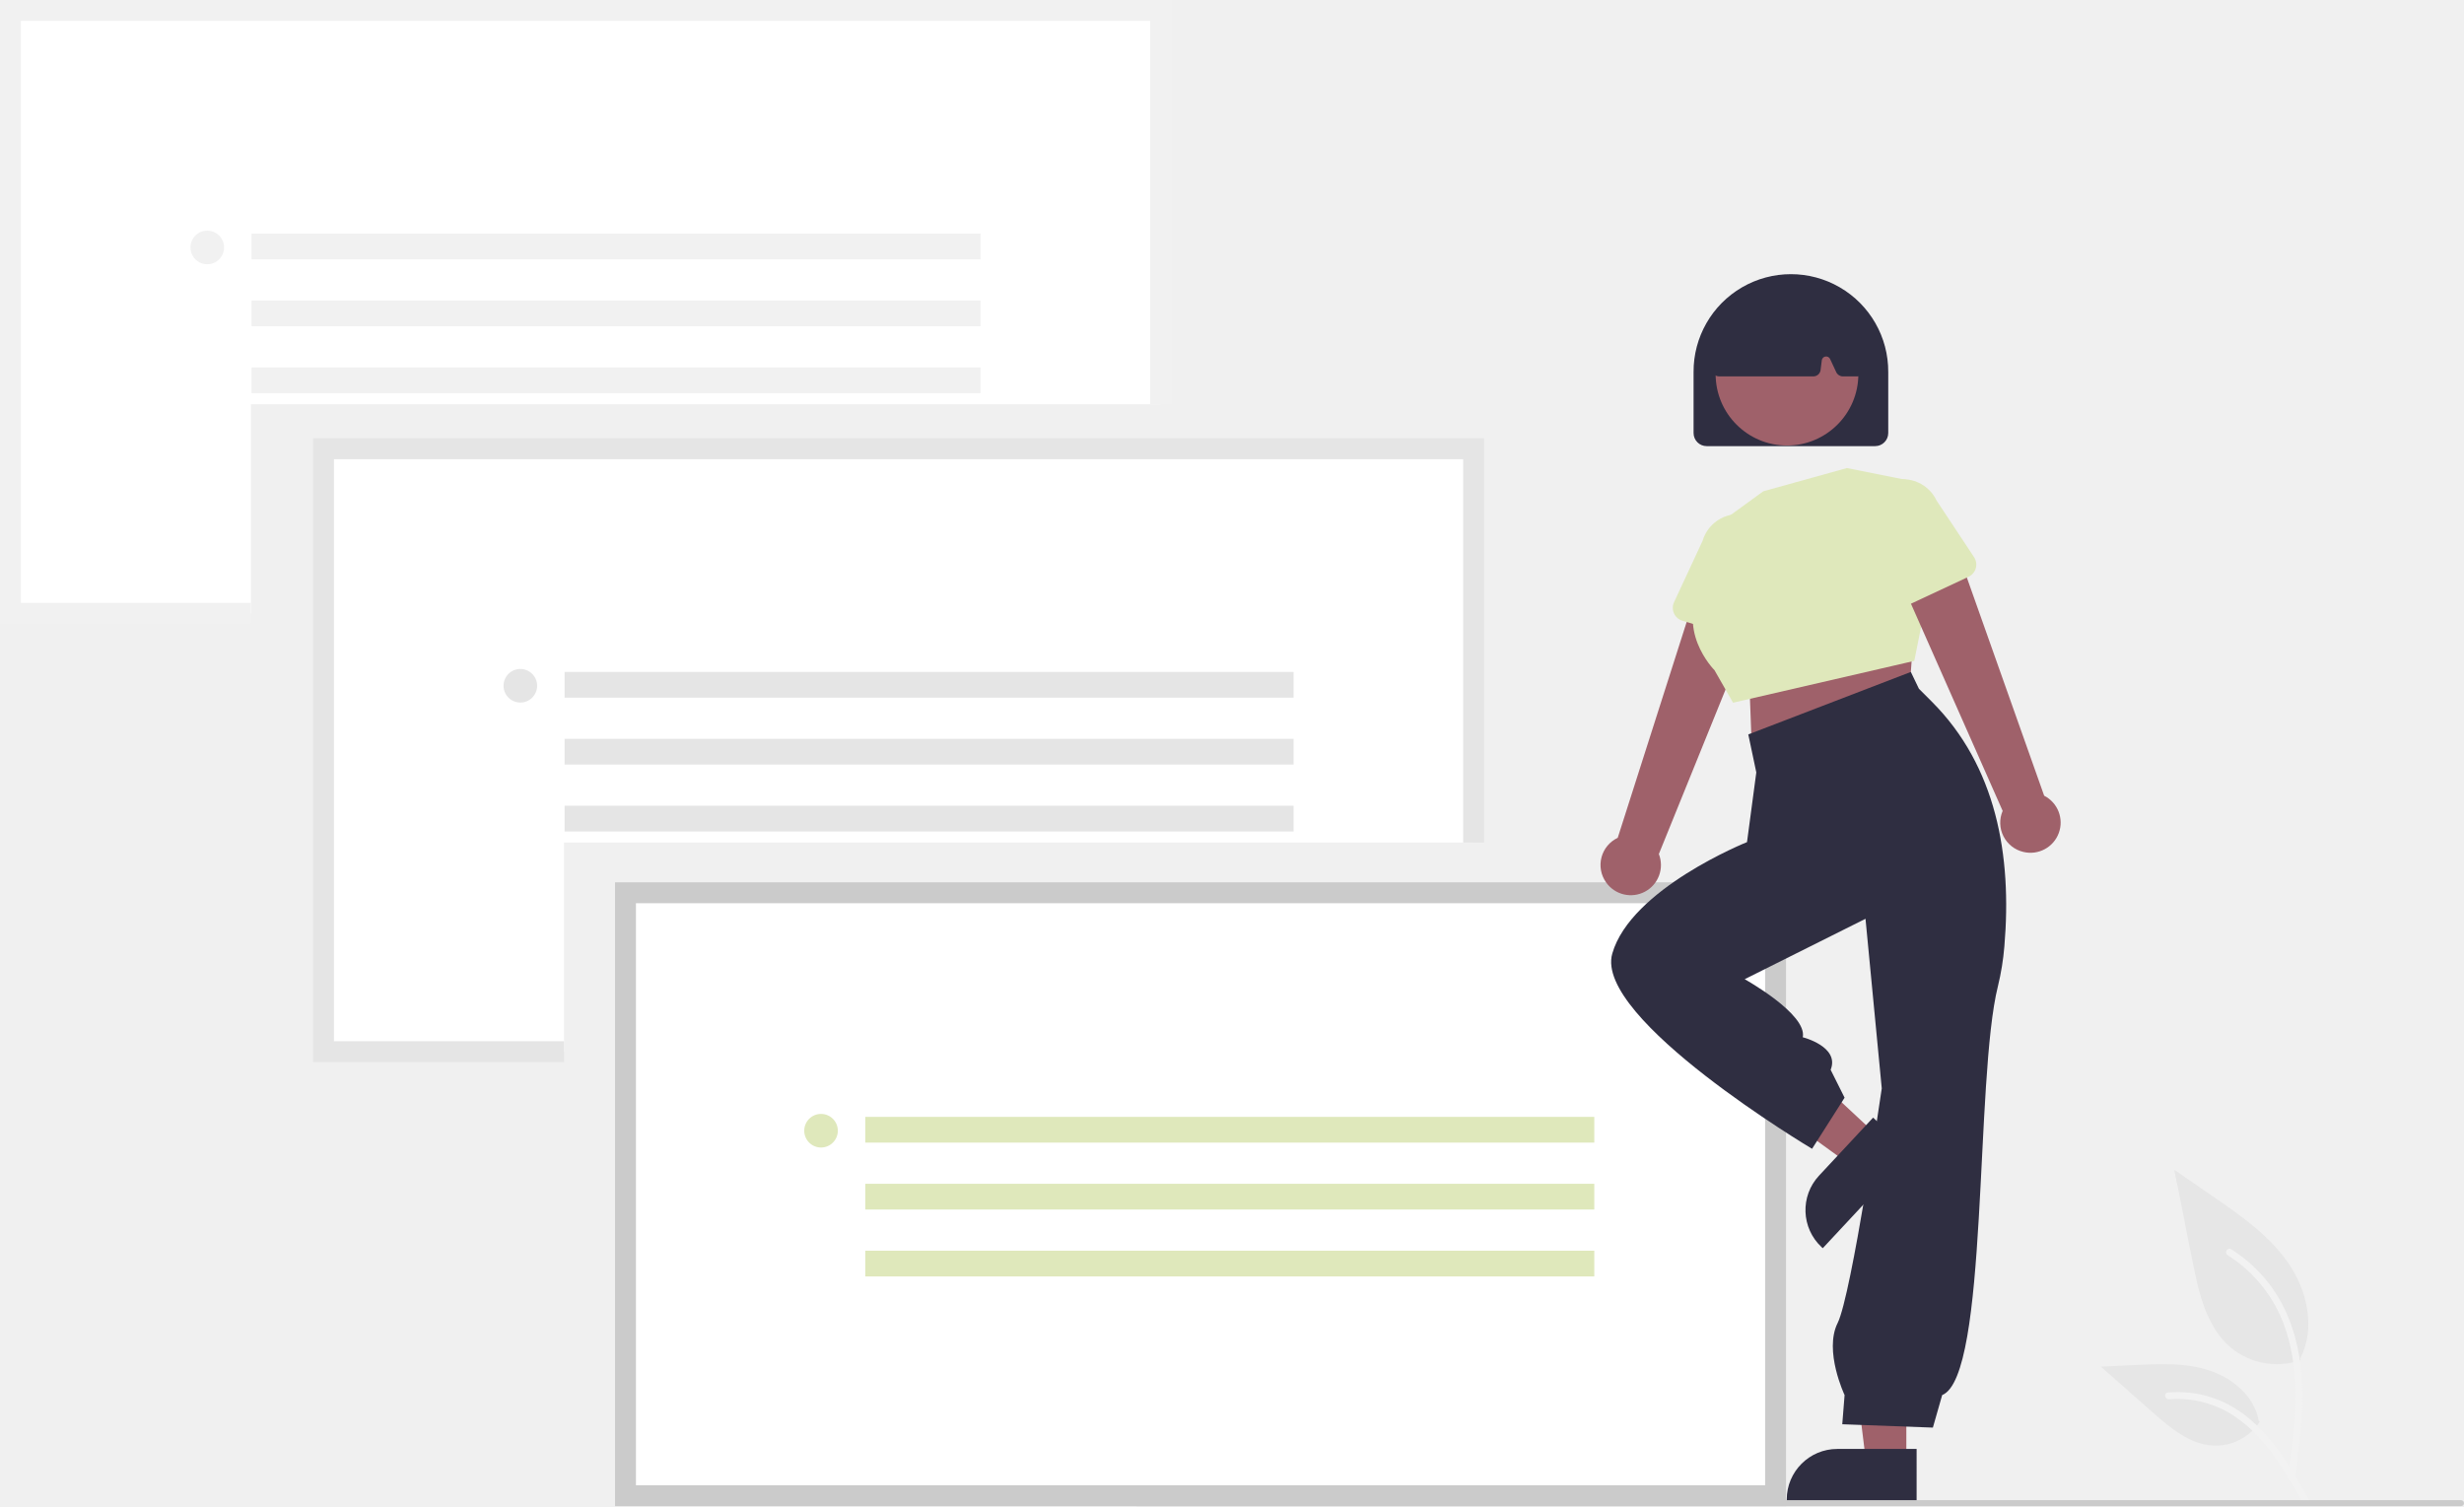
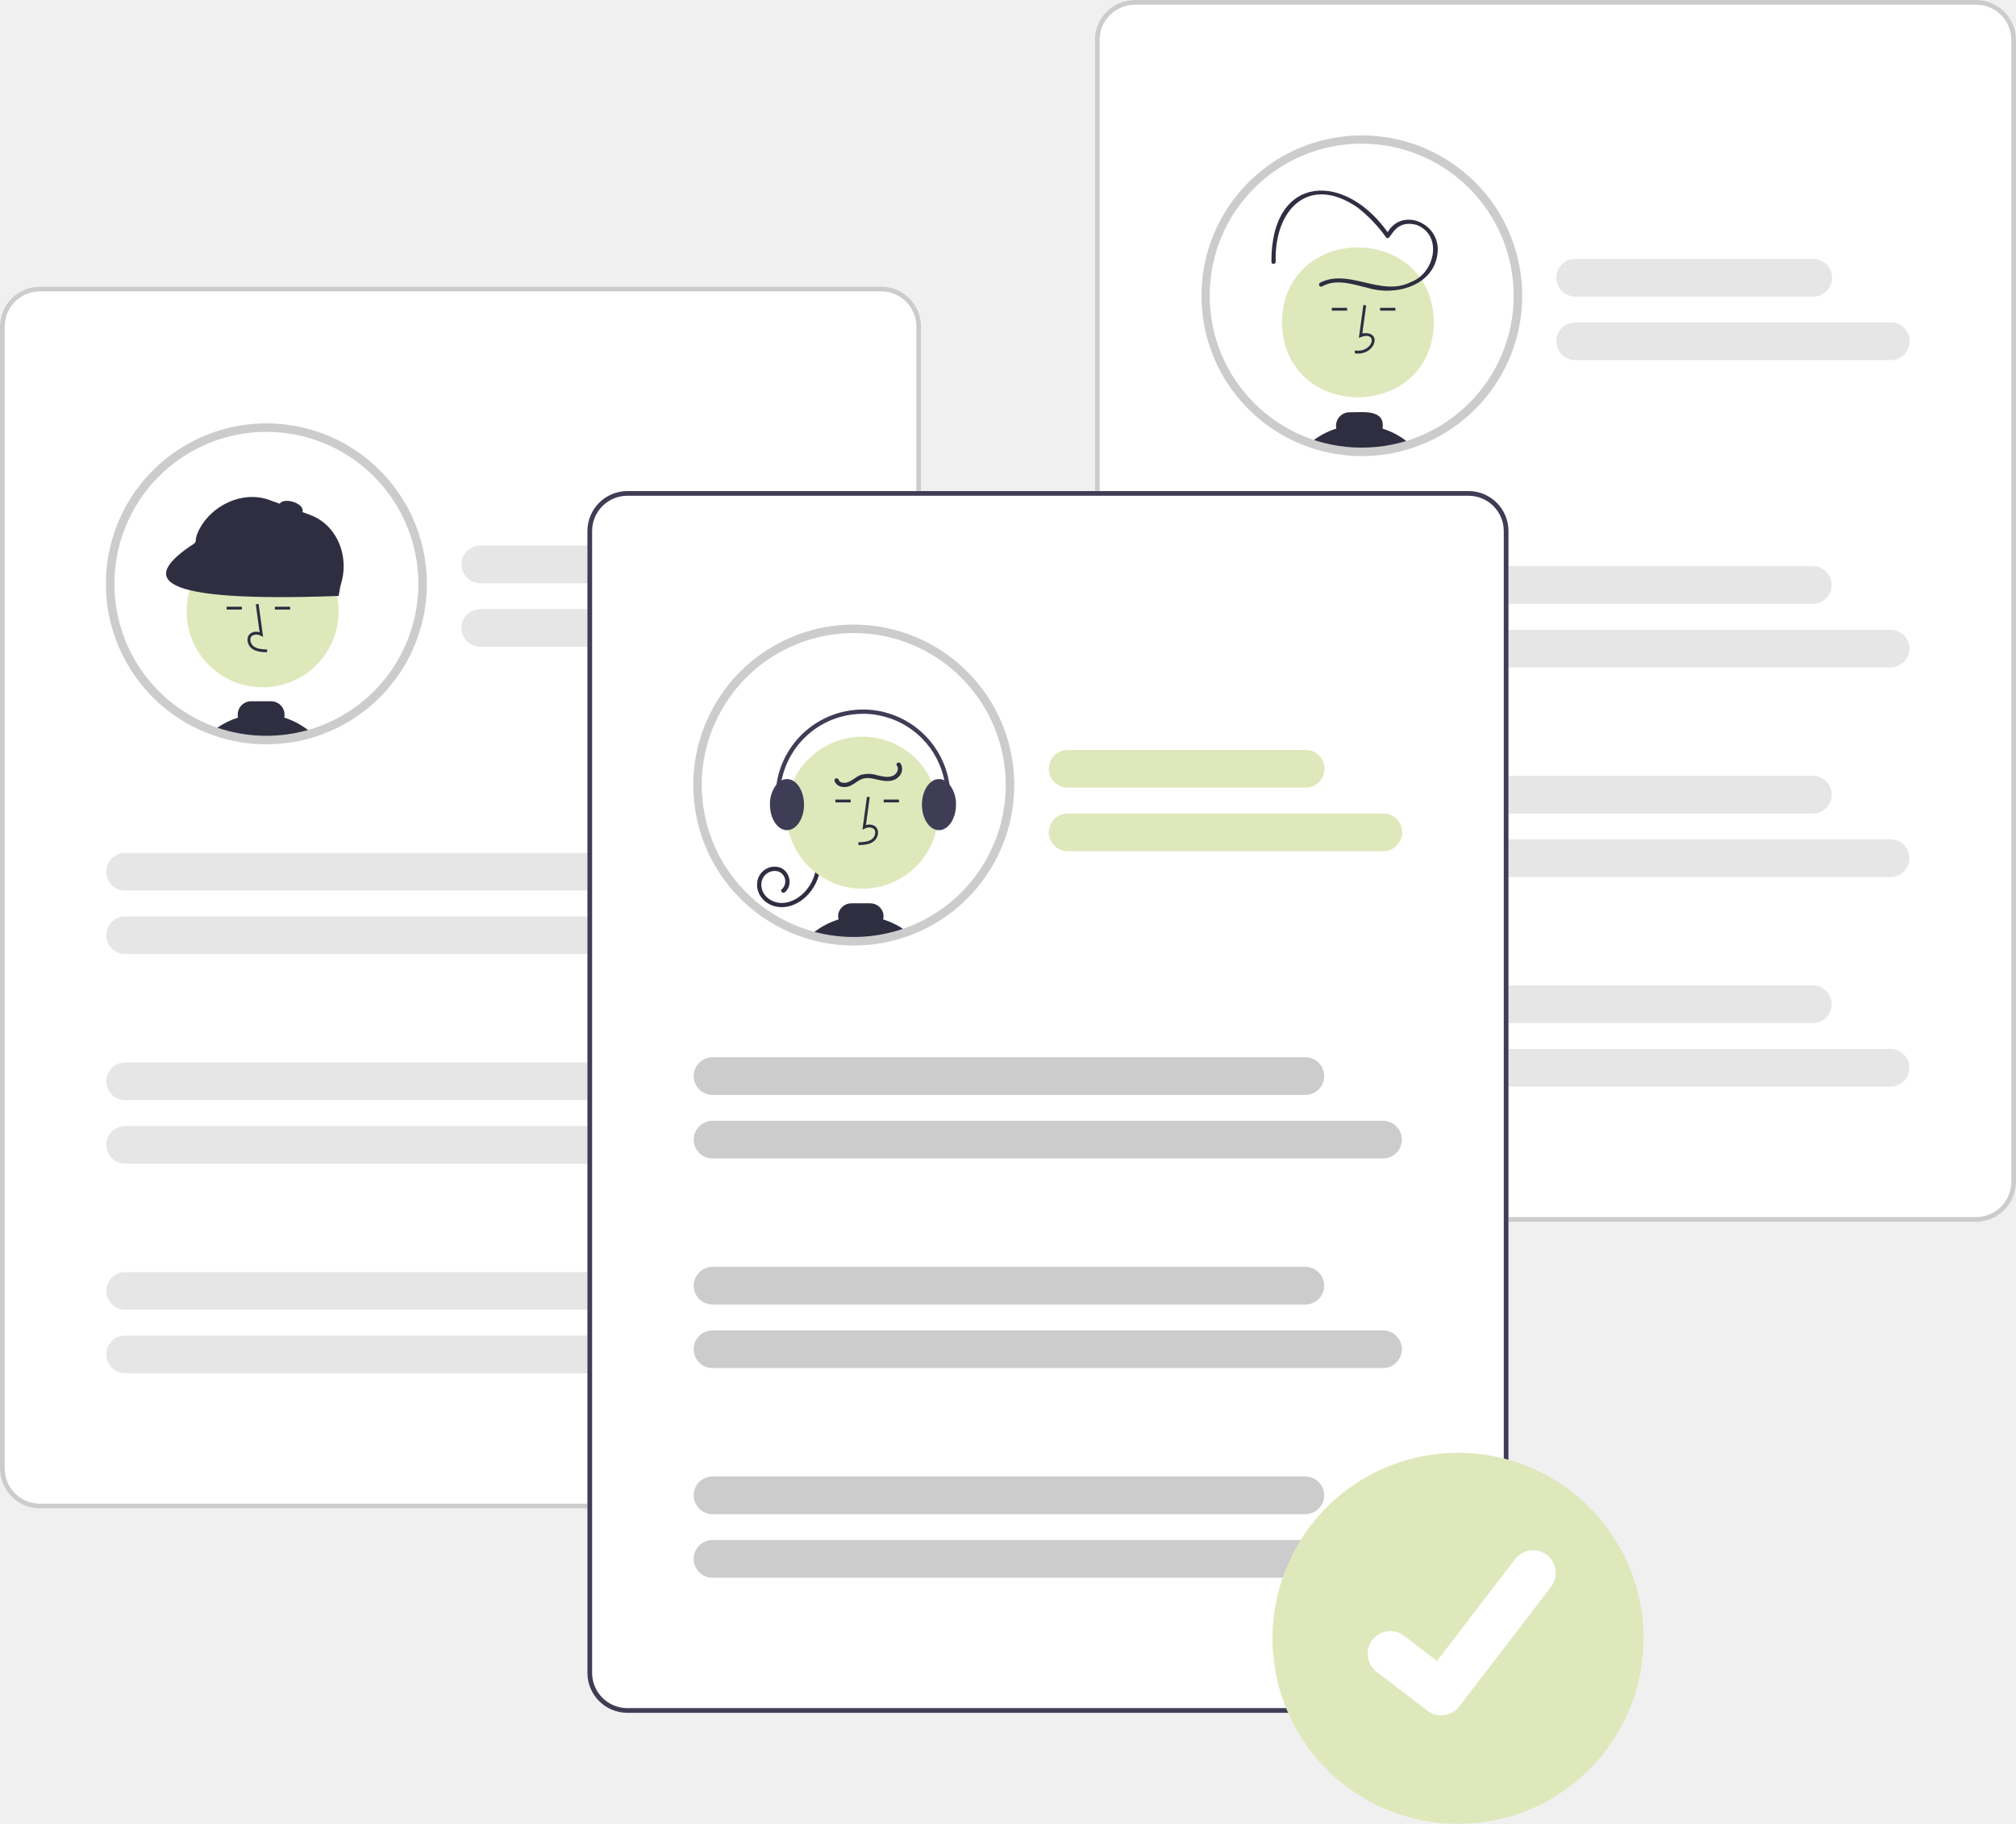
- <svg xmlns="http://www.w3.org/2000/svg" data-name="Layer 1" width="826.382" height="505.13" viewBox="0 0 826.382 505.13">
-   <path id="e73ea6d0-018f-4f1a-b9fb-ec835afd7d29-1460" data-name="Path 438" d="M958.436,653.575a24.215,24.215,0,0,1-23.383-4.119c-8.19-6.874-10.758-18.196-12.847-28.682l-6.18-31.017,12.938,8.908c9.305,6.406,18.818,13.019,25.26,22.298s9.252,21.947,4.078,31.988" transform="translate(-186.8091 -197.435)" fill="#e6e6e6" />
-   <path id="adfa37d6-6055-4e93-a6c7-1993979ff9f6-1461" data-name="Path 439" d="M956.438,693.286c1.628-11.864,3.304-23.881,2.159-35.872-1.015-10.649-4.264-21.049-10.878-29.579a49.206,49.206,0,0,0-12.625-11.44c-1.262-.796-2.424,1.204-1.167,1.997a46.779,46.779,0,0,1,18.504,22.326c4.029,10.246,4.675,21.416,3.982,32.3-.419,6.582-1.311,13.121-2.206,19.653a1.198,1.198,0,0,0,.808,1.423,1.163,1.163,0,0,0,1.423-.808Z" transform="translate(-186.8091 -197.435)" fill="#f2f2f2" />
-   <path id="ab8f3b7e-46a3-4c45-91c1-6e6ed9e46d7b-1462" data-name="Path 442" d="M944.717,674.25a17.825,17.825,0,0,1-15.531,8.019c-7.864-.373-14.418-5.86-20.317-11.07l-17.452-15.409,11.55-.553c8.306-.398,16.827-.771,24.738,1.793s15.208,8.726,16.654,16.915" transform="translate(-186.8091 -197.435)" fill="#e6e6e6" />
-   <path id="a06078c2-c2e6-4e9e-9e9d-932246ef76f7-1463" data-name="Path 443" d="M961.041,700.106c-7.84-13.871-16.932-29.288-33.181-34.216a37.026,37.026,0,0,0-13.955-1.441c-1.482.128-1.112,2.412.367,2.285a34.398,34.398,0,0,1,22.272,5.892c6.28,4.275,11.17,10.218,15.308,16.519,2.535,3.861,4.806,7.884,7.076,11.903C959.653,702.332,961.775,701.405,961.041,700.106Z" transform="translate(-186.8091 -197.435)" fill="#f2f2f2" />
-   <polygon points="494.22 150.5 494.22 282.58 189.16 282.58 189.16 352.71 108.51 352.71 108.51 150.5 494.22 150.5" fill="#fff" />
-   <path d="M291.809,344.435v209.22h84.16v-7.01H298.819V351.445h378.71v128.57h7.01V344.435Z" transform="translate(-186.8091 -197.435)" fill="#e5e5e5" />
-   <rect x="189.354" y="225.348" width="244.496" height="8.631" fill="#e5e5e5" />
-   <rect x="189.354" y="247.788" width="244.496" height="8.631" fill="#e5e5e5" />
-   <rect x="189.354" y="270.228" width="244.496" height="8.631" fill="#e5e5e5" />
-   <circle cx="174.513" cy="229.989" r="5.633" fill="#e5e5e5" />
-   <polygon points="389.22 3.5 389.22 135.58 84.16 135.58 84.16 205.71 3.51 205.71 3.51 3.5 389.22 3.5" fill="#fff" />
-   <path d="M186.809,197.435v209.22h84.16v-7.01H193.819v-195.2h378.71v128.57h7.01V197.435Z" transform="translate(-186.8091 -197.435)" fill="#f1f1f1" />
-   <rect x="84.354" y="78.348" width="244.496" height="8.631" fill="#f1f1f1" />
-   <rect x="84.354" y="100.788" width="244.496" height="8.631" fill="#f1f1f1" />
-   <rect x="84.354" y="123.228" width="244.496" height="8.631" fill="#f1f1f1" />
-   <circle cx="69.513" cy="82.989" r="5.633" fill="#f1f1f1" />
-   <rect x="209.776" y="299.414" width="385.717" height="202.209" fill="#fff" />
-   <path d="M785.809,702.565H393.079V493.343H785.809Zm-385.717-7.013H778.796V500.356H400.092Z" transform="translate(-186.8091 -197.435)" fill="#cbcbcb" />
-   <rect x="290.2" y="374.577" width="244.496" height="8.631" fill="#dfe8bb" />
-   <rect x="290.2" y="397.017" width="244.496" height="8.631" fill="#dfe8bb" />
-   <rect x="290.2" y="419.457" width="244.496" height="8.631" fill="#dfe8bb" />
-   <circle cx="275.36" cy="379.218" r="5.633" fill="#dfe8bb" />
-   <path d="M725.446,493.35a10.067,10.067,0,0,1,3.922-14.93l27.896-87.347,19.428,10.092-33.53,82.686a10.122,10.122,0,0,1-17.717,9.499Z" transform="translate(-186.8091 -197.435)" fill="#9f616a" />
-   <path d="M748.237,403.151a4.509,4.509,0,0,1,.021-3.759l9.555-20.542a12.536,12.536,0,0,1,24.06,7.052l-3.193,22.504a4.514,4.514,0,0,1-5.752,3.694l-21.859-6.477A4.509,4.509,0,0,1,748.237,403.151Z" transform="translate(-186.8091 -197.435)" fill="#dfe8bb" />
-   <polygon points="642.019 209.183 640.461 231.001 587.475 249.702 586.696 228.663 642.019 209.183" fill="#9f616a" />
-   <path d="M761.038,374.671l17.142-12.467,28.051-7.792,23.376,4.675,3.896,36.622-4.675,23.376-60.778,14.026-6.234-10.909s-14.026-14.026-3.117-29.61Z" transform="translate(-186.8091 -197.435)" fill="#dfe8bb" />
-   <path d="M754.804,342.672V322.209a32.644,32.644,0,1,1,65.287,0v20.463a4.39,4.39,0,0,1-4.385,4.385H759.189A4.39,4.39,0,0,1,754.804,342.672Z" transform="translate(-186.8091 -197.435)" fill="#2f2e41" />
-   <circle cx="599.327" cy="125.487" r="23.933" fill="#9f616a" />
-   <path d="M761.546,322.83a2.436,2.436,0,0,1-.57-1.942l2.835-19.742a2.44,2.44,0,0,1,1.378-1.87c14.471-6.772,29.145-6.781,43.616-.026a2.455,2.455,0,0,1,1.392,1.984l1.892,19.767a2.436,2.436,0,0,1-2.425,2.668h-4.8a2.446,2.446,0,0,1-2.207-1.405l-2.071-4.438a1.462,1.462,0,0,0-2.775.437l-.409,3.273a2.44,2.44,0,0,1-2.417,2.134H763.387A2.436,2.436,0,0,1,761.546,322.83Z" transform="translate(-186.8091 -197.435)" fill="#2f2e41" />
-   <path d="M865.439,483.159a10.067,10.067,0,0,1-6.977-13.771L821.35,385.541l21.23-5.347,29.805,84.1a10.122,10.122,0,0,1-6.946,18.865Z" transform="translate(-186.8091 -197.435)" fill="#9f616a" />
-   <path d="M822.615,400.568a4.509,4.509,0,0,1-2.479-2.825L813.647,376.036a12.536,12.536,0,0,1,22.677-10.696l12.549,18.951a4.514,4.514,0,0,1-1.85,6.58L826.374,400.537A4.509,4.509,0,0,1,822.615,400.568Z" transform="translate(-186.8091 -197.435)" fill="#dfe8bb" />
-   <polygon points="639.353 490.356 625.845 490.355 619.419 438.253 639.355 438.254 639.353 490.356" fill="#9f616a" />
-   <path d="M829.607,700.885l-43.555-.002v-.551a16.954,16.954,0,0,1,16.953-16.953h.001l26.602.001Z" transform="translate(-186.8091 -197.435)" fill="#2f2e41" />
-   <polygon points="629.087 380.349 619.878 390.231 577.378 359.413 590.97 344.828 629.087 380.349" fill="#9f616a" />
-   <path d="M827.824,584.19l-29.694,31.865-.403-.376a16.954,16.954,0,0,1-.846-23.96l.001-.001,18.136-19.462Z" transform="translate(-186.8091 -197.435)" fill="#2f2e41" />
-   <path d="M830.387,428.436l4.32,4.32c21.61,21.61,26.93,51.573,24.335,82.023a85.206,85.206,0,0,1-2.162,13.394c-7.792,31.168-3.117,130.905-18.701,137.139L835.062,676.221l-30.389-1.123.779-9.786s-7.013-14.805-2.338-24.155,14.805-78.699,14.805-78.699l-5.454-56.882-40.518,20.259s21.038,11.688,19.48,19.48c0,0,12.467,3.117,9.35,10.909l4.675,9.35-10.909,17.142s-73.245-43.635-67.011-65.453,45.194-37.402,45.194-37.402l3.117-23.376-2.687-12.737,54.517-20.957Z" transform="translate(-186.8091 -197.435)" fill="#2f2e41" />
-   <path d="M1012.191,702.565h-444a1,1,0,0,1,0-2h444a1,1,0,0,1,0,2Z" transform="translate(-186.8091 -197.435)" fill="#cbcbcb" />
+ <svg xmlns="http://www.w3.org/2000/svg" data-name="Layer 1" width="697.963" height="631.463" viewBox="0 0 697.963 631.463">
+   <path d="M556.072,656.52H264.848a13.845,13.845,0,0,1-13.829-13.829V247.342a13.845,13.845,0,0,1,13.829-13.829H556.072a13.845,13.845,0,0,1,13.829,13.829V642.691A13.845,13.845,0,0,1,556.072,656.52Z" transform="translate(-251.0186 -134.2684)" fill="#fff" />
+   <path d="M397.332,336.403a54.107,54.107,0,0,1-37.341,51.444c-.325.103-.649.207-.979.305-1.406.433-2.832.802-4.283,1.116a53.172,53.172,0,0,1-7.971,1.106q-1.748.118-3.516.118a53.995,53.995,0,0,1-17.884-3.029c-.167-.059-.334-.118-.497-.177a54.095,54.095,0,1,1,72.47-50.884Z" transform="translate(-251.0186 -134.2684)" fill="#fff" />
+   <circle cx="90.928" cy="211.655" r="26.317" fill="#dfe8bb" />
+   <path d="M343.482,360.103l.027-.983c-1.83-.051-3.443-.166-4.655-1.051a3.023,3.023,0,0,1-1.171-2.227,1.728,1.728,0,0,1,.567-1.423,2.979,2.979,0,0,1,3.043-.027l.814.373L340.547,343.361l-.974.134,1.327,9.7a3.472,3.472,0,0,0-3.284.473,2.69,2.69,0,0,0-.915,2.209,3.999,3.999,0,0,0,1.574,2.986C339.832,360,341.856,360.057,343.482,360.103Z" transform="translate(-251.0186 -134.2684)" fill="#2f2e41" />
+   <rect x="78.439" y="210.063" width="5.297" height="0.983" fill="#2f2e41" />
+   <rect x="95.158" y="210.063" width="5.297" height="0.983" fill="#2f2e41" />
+   <path d="M349.423,382.714a4.814,4.814,0,0,0,.108-.983,4.679,4.679,0,0,0-4.671-4.671h-6.884a4.676,4.676,0,0,0-4.671,4.671,4.543,4.543,0,0,0,.108.988,26.424,26.424,0,0,0-7.282,3.604c-.433.3-.861.624-1.269.964.162.059.329.118.497.177a53.995,53.995,0,0,0,17.884,3.029q1.77,0,3.516-.118a53.172,53.172,0,0,0,7.971-1.106c1.451-.315,2.877-.683,4.283-1.116A26.65,26.65,0,0,0,349.423,382.714Z" transform="translate(-251.0186 -134.2684)" fill="#2f2e41" />
+   <path d="M348.538,389.751a3.618,3.618,0,0,0-1.78.625,53.172,53.172,0,0,0,7.971-1.106Z" transform="translate(-251.0186 -134.2684)" fill="#2f2e41" />
+   <path d="M365.814,339.672,320.096,322.947a1.967,1.967,0,0,1-1.171-2.523l.155-.731c3.57-9.76,15.405-15.902,25.165-12.332l14.068,5.147c9.76,3.57,14.002,15.127,10.431,24.887l-.407,1.105A1.967,1.967,0,0,1,365.814,339.672Z" transform="translate(-251.0186 -134.2684)" fill="#2f2e41" />
+   <path d="M368.276,340.6c-63.721,2.351-69.289-5.655-49.874-18.245l4.119-7.579L369.727,331.986Z" transform="translate(-251.0186 -134.2684)" fill="#2f2e41" />
+   <ellipse cx="351.779" cy="310.104" rx="2.213" ry="4.18" transform="translate(-297.4833 423.4543) rotate(-73.26954)" fill="#2f2e41" />
+   <path d="M343.242,391.968a55.43,55.43,0,0,1-18.372-3.112l-.513-.183a55.565,55.565,0,1,1,36.089.577c-.349.111-.678.216-1.013.315-1.397.43-2.878.816-4.392,1.144a54.763,54.763,0,0,1-8.193,1.137C345.664,391.927,344.448,391.968,343.242,391.968Zm0-108.179a52.622,52.622,0,0,0-17.88,102.11l.487.174a52.474,52.474,0,0,0,17.392,2.945c1.14,0,2.289-.039,3.416-.115a51.87,51.87,0,0,0,7.758-1.076c1.432-.31,2.832-.675,4.161-1.084.329-.098.641-.198.954-.297A52.622,52.622,0,0,0,343.242,283.789Z" transform="translate(-251.0186 -134.2684)" fill="#ccc" />
+   <path d="M269.607,502.682" transform="translate(-251.0186 -134.2684)" fill="#f2f2f2" />
+   <path d="M556.072,656.52H264.848a13.845,13.845,0,0,1-13.829-13.829V247.342a13.845,13.845,0,0,1,13.829-13.829H556.072a13.845,13.845,0,0,1,13.829,13.829V642.691A13.845,13.845,0,0,1,556.072,656.52ZM264.848,235.14a12.216,12.216,0,0,0-12.202,12.202V642.691a12.216,12.216,0,0,0,12.202,12.202H556.072a12.216,12.216,0,0,0,12.202-12.202V247.342a12.216,12.216,0,0,0-12.202-12.202Z" transform="translate(-251.0186 -134.2684)" fill="#ccc" />
+   <path d="M499.695,336.193H417.288a6.519,6.519,0,0,1,0-13.039H499.695a6.519,6.519,0,1,1,0,13.039Z" transform="translate(-251.0186 -134.2684)" fill="#e6e6e6" />
+   <path d="M526.587,358.195H417.288a6.519,6.519,0,0,1,0-13.039h109.299a6.519,6.519,0,0,1,0,13.039Z" transform="translate(-251.0186 -134.2684)" fill="#e6e6e6" />
+   <path d="M499.575,442.585H294.333a6.519,6.519,0,1,1,0-13.039H499.575a6.519,6.519,0,0,1,0,13.039Z" transform="translate(-251.0186 -134.2684)" fill="#e6e6e6" />
+   <path d="M526.467,464.587H294.333a6.519,6.519,0,1,1,0-13.039H526.467a6.519,6.519,0,1,1,0,13.039Z" transform="translate(-251.0186 -134.2684)" fill="#e6e6e6" />
+   <path d="M499.575,515.158H294.333a6.519,6.519,0,1,1,0-13.039H499.575a6.519,6.519,0,0,1,0,13.039Z" transform="translate(-251.0186 -134.2684)" fill="#e6e6e6" />
+   <path d="M526.467,537.16H294.333a6.519,6.519,0,1,1,0-13.039H526.467a6.519,6.519,0,1,1,0,13.039Z" transform="translate(-251.0186 -134.2684)" fill="#e6e6e6" />
+   <path d="M499.575,587.731H294.333a6.519,6.519,0,1,1,0-13.039H499.575a6.519,6.519,0,0,1,0,13.039Z" transform="translate(-251.0186 -134.2684)" fill="#e6e6e6" />
+   <path d="M526.467,609.733H294.333a6.519,6.519,0,1,1,0-13.039H526.467a6.519,6.519,0,1,1,0,13.039Z" transform="translate(-251.0186 -134.2684)" fill="#e6e6e6" />
+   <path d="M935.152,557.276l-291.225 0a13.845,13.845,0,0,1-13.829-13.829l-0-395.35a13.845,13.845,0,0,1,13.829-13.829l291.225-0a13.845,13.845,0,0,1,13.829,13.829l0,395.35A13.845,13.845,0,0,1,935.152,557.276Z" transform="translate(-251.0186 -134.2684)" fill="#fff" />
+   <path d="M935.152,557.276l-291.225 0a13.845,13.845,0,0,1-13.829-13.829l-0-395.35a13.845,13.845,0,0,1,13.829-13.829l291.225-0a13.845,13.845,0,0,1,13.829,13.829l0,395.35A13.845,13.845,0,0,1,935.152,557.276ZM643.927,135.896a12.216,12.216,0,0,0-12.202,12.202l0,395.349a12.216,12.216,0,0,0,12.202,12.202l291.225-0A12.216,12.216,0,0,0,947.354,543.447l-0-395.35A12.216,12.216,0,0,0,935.152,135.895Z" transform="translate(-251.0186 -134.2684)" fill="#ccc" />
+   <path d="M776.548,236.62a54.09,54.09,0,1,1-54.09-54.09A54.107,54.107,0,0,1,776.548,236.62Z" transform="translate(-251.0186 -134.2684)" fill="#fff" />
+   <path d="M747.458,245.876c-.591,34.593-52.047,34.588-52.633-.001C695.415,211.282,746.872,211.288,747.458,245.876Z" transform="translate(-251.0186 -134.2684)" fill="#dfe8bb" />
+   <path d="M720.097,256.613l-.027-.983c6.778.905,8.238-7.496,1.402-4.355l1.56-11.403.974.133-1.327,9.7C729.876,248.633,727.214,257.596,720.097,256.613Z" transform="translate(-251.0186 -134.2684)" fill="#2f2e41" />
+   <rect x="477.806" y="106.573" width="5.297" height="0.983" fill="#2f2e41" />
+   <rect x="461.087" y="106.573" width="5.297" height="0.983" fill="#2f2e41" />
+   <path d="M729.672,282.67c1.033-6.968-7.125-5.591-11.442-5.66a4.68,4.68,0,0,0-4.563,5.655,25.588,25.588,0,0,0-9.092,5.016,54.324,54.324,0,0,0,34.632.384A25.457,25.457,0,0,0,729.672,282.67Z" transform="translate(-251.0186 -134.2684)" fill="#2f2e41" />
+   <path d="M708.769,233.429c4.877-2.819,10.792-.656,15.829.526,9.558,2.938,22.962-.741,24.124-12.127,1.21-10.589-13.276-16.491-17.906-5.952l1.348-.176c-15.016-22.315-41.135-21.469-40.963,9.211-.056.948,1.42.945,1.475-.001-.553-18.079,11.412-30.438,28.326-18.819a49.831,49.831,0,0,1,9.889,10.354c1.761,1.974,2.144-6.527,10.575-4.301,9.278,3.594,6.251,16.88-2.042,19.797-10.247,5.235-21.344-4.915-31.399.214a.738.738,0,0,0,.745,1.274Z" transform="translate(-251.0186 -134.2684)" fill="#2f2e41" />
+   <path d="M722.459,292.185a55.518,55.518,0,1,1,17.204-2.718A55.431,55.431,0,0,1,722.459,292.185Zm-0-108.179A52.622,52.622,0,1,0,775.073,236.62,52.674,52.674,0,0,0,722.459,184.006Z" transform="translate(-251.0186 -134.2684)" fill="#ccc" />
+   <path d="M878.774,236.949l-82.407 0a6.519,6.519,0,0,1,0-13.039l82.407-0a6.519,6.519,0,1,1,0,13.039Z" transform="translate(-251.0186 -134.2684)" fill="#e6e6e6" />
+   <path d="M905.667,258.951l-109.299 0a6.519,6.519,0,1,1,0-13.039l109.299-0a6.519,6.519,0,0,1,0,13.039Z" transform="translate(-251.0186 -134.2684)" fill="#e6e6e6" />
+   <path d="M878.655,343.34l-205.241 0a6.519,6.519,0,0,1,0-13.039l205.241-0a6.519,6.519,0,1,1,0,13.039Z" transform="translate(-251.0186 -134.2684)" fill="#e6e6e6" />
+   <path d="M905.547,365.343l-232.134 0a6.519,6.519,0,1,1,0-13.039l232.134-0a6.519,6.519,0,0,1,0,13.039Z" transform="translate(-251.0186 -134.2684)" fill="#e6e6e6" />
+   <path d="M878.655,415.913l-205.241 0a6.519,6.519,0,0,1,0-13.039l205.241-0a6.519,6.519,0,0,1,0,13.039Z" transform="translate(-251.0186 -134.2684)" fill="#e6e6e6" />
+   <path d="M905.547,437.916l-232.134 0a6.519,6.519,0,1,1,0-13.039l232.134-0a6.519,6.519,0,0,1,0,13.039Z" transform="translate(-251.0186 -134.2684)" fill="#e6e6e6" />
+   <path d="M878.655,488.486l-205.241 0a6.519,6.519,0,1,1,0-13.039l205.241-0a6.519,6.519,0,1,1,0,13.039Z" transform="translate(-251.0186 -134.2684)" fill="#e6e6e6" />
+   <path d="M905.547,510.489l-232.134 0a6.519,6.519,0,1,1,0-13.039l232.134-0a6.519,6.519,0,0,1,0,13.039Z" transform="translate(-251.0186 -134.2684)" fill="#e6e6e6" />
+   <path d="M759.441,727.293H468.217a13.845,13.845,0,0,1-13.829-13.829V318.114a13.845,13.845,0,0,1,13.829-13.829H759.441a13.845,13.845,0,0,1,13.829,13.829v395.349A13.845,13.845,0,0,1,759.441,727.293Z" transform="translate(-251.0186 -134.2684)" fill="#fff" />
+   <path d="M492.506,406.064a53.926,53.926,0,0,0,15.902,38.31c.423.418.856.836,1.293,1.244a54.014,54.014,0,0,0,8.586,6.545c.59.364,1.18.713,1.785,1.052a53.784,53.784,0,0,0,9.775,4.293c.585.192,1.18.374,1.775.541a54.313,54.313,0,0,0,32.857-.924c.206-.074.413-.148.615-.221a54.094,54.094,0,1,0-72.588-50.839Z" transform="translate(-251.0186 -134.2684)" fill="#fff" />
+   <path d="M535.173,432.575a16.761,16.761,0,0,1-4.329,11.347c-2.781,3.052-6.922,5.076-11.1,4.239-3.847-.771-6.974-4.134-6.584-8.202a6.076,6.076,0,0,1,7.507-5.456c3.655.948,5.111,6.216,2.066,8.688-.731.593-1.781-.444-1.043-1.043a3.684,3.684,0,0,0-1.039-6.107,4.63,4.63,0,0,0-6.03,4.094c-.241,3.429,2.386,6.012,5.608,6.62,3.485.658,6.941-1.126,9.302-3.588a15.221,15.221,0,0,0,4.167-10.593.738.738,0,0,1,1.475,0Z" transform="translate(-251.0186 -134.2684)" fill="#2f2e41" />
+   <circle cx="298.559" cy="281.368" r="26.317" fill="#dfe8bb" />
+   <path d="M548.231,426.866l-.027-.983c1.83-.051,3.443-.166,4.655-1.051a3.023,3.023,0,0,0,1.171-2.227,1.728,1.728,0,0,0-.567-1.423,2.979,2.979,0,0,0-3.043-.027l-.814.373,1.56-11.403.974.134-1.327,9.7a3.472,3.472,0,0,1,3.284.473,2.69,2.69,0,0,1,.915,2.209,3.999,3.999,0,0,1-1.574,2.986C551.881,426.763,549.857,426.82,548.231,426.866Z" transform="translate(-251.0186 -134.2684)" fill="#2f2e41" />
+   <rect x="305.94" y="276.826" width="5.297" height="0.983" fill="#2f2e41" />
+   <rect x="289.222" y="276.826" width="5.297" height="0.983" fill="#2f2e41" />
+   <path d="M531.622,458.049a54.313,54.313,0,0,0,32.857-.924c.206-.074.413-.148.615-.221a26.195,26.195,0,0,0-8.335-4.308,4.193,4.193,0,0,0-.01-2.311,4.651,4.651,0,0,0-4.499-3.265H545.838a4.635,4.635,0,0,0-4.489,3.26,4.211,4.211,0,0,0-.01,2.316,26.222,26.222,0,0,0-7.435,3.644q-.686.479-1.328,1.003C532.252,457.503,531.932,457.774,531.622,458.049Z" transform="translate(-251.0186 -134.2684)" fill="#2f2e41" />
+   <path d="M570.193,412.845c0,4.435,2.183,8.113,5.02,8.753a4.058,4.058,0,0,0,.88.098c3.25,0,5.901-3.968,5.901-8.851a10.869,10.869,0,0,0-2.272-6.973,5.694,5.694,0,0,0-1.736-1.411,4.114,4.114,0,0,0-1.893-.467,4.314,4.314,0,0,0-2.513.846C571.58,406.256,570.193,409.309,570.193,412.845Z" transform="translate(-251.0186 -134.2684)" fill="#3f3d56" />
+   <path d="M517.579,412.845c0,3.816,1.613,7.071,3.875,8.315a4.2,4.2,0,0,0,2.026.536,3.801,3.801,0,0,0,.472-.029c3.029-.359,5.429-4.175,5.429-8.822,0-3.722-1.539-6.914-3.713-8.217a4.217,4.217,0,0,0-2.188-.634,4.114,4.114,0,0,0-1.893.467,5.726,5.726,0,0,0-1.741,1.416A10.89,10.89,0,0,0,517.579,412.845Z" transform="translate(-251.0186 -134.2684)" fill="#3f3d56" />
+   <path d="M521.821,420.311a.738.738,0,0,0,.699-.974,28.765,28.765,0,1,1,55.411-3.233.738.738,0,0,0,1.443.304,30.241,30.241,0,1,0-58.252,3.4A.738.738,0,0,0,521.821,420.311Z" transform="translate(-251.0186 -134.2684)" fill="#3f3d56" />
+   <path d="M562.797,398.586a3.688,3.688,0,0,1-.57,4.566c-1.429,1.596-3.707,1.697-5.685,1.4-2.22-.332-4.574-1.372-6.822-.672-1.915.597-3.282,2.335-5.272,2.771-1.765.387-3.875-.125-4.494-2.006-.297-.904,1.127-1.291,1.422-.392.4,1.217,2.128,1.193,3.118.856,1.587-.54,2.81-1.854,4.369-2.482a9.56,9.56,0,0,1,5.706.016c1.764.397,3.795.986,5.553.244,1.301-.549,2.336-2.279,1.4-3.556-.562-.767.718-1.503,1.274-.745Z" transform="translate(-251.0186 -134.2684)" fill="#2f2e41" />
+   <path d="M546.595,461.629a55.462,55.462,0,0,1-15.382-2.163c-.588-.165-1.205-.353-1.825-.556a55.416,55.416,0,0,1-10.04-4.409c-.599-.336-1.2-.69-1.835-1.082a55.612,55.612,0,0,1-8.819-6.723c-.447-.417-.89-.845-1.322-1.272a55.56,55.56,0,1,1,58.227,12.866c-.203.074-.413.149-.623.224A55.436,55.436,0,0,1,546.595,461.629Zm0-108.179a52.617,52.617,0,0,0-37.146,89.88c.408.403.831.811,1.258,1.21a52.668,52.668,0,0,0,8.352,6.367c.602.371,1.169.705,1.734,1.022a52.446,52.446,0,0,0,9.509,4.176c.584.191,1.161.367,1.718.524a52.837,52.837,0,0,0,31.971-.896l.596-.215a52.621,52.621,0,0,0-17.992-102.068Z" transform="translate(-251.0186 -134.2684)" fill="#ccc" />
+   <path d="M759.441,727.293H468.217a13.845,13.845,0,0,1-13.829-13.829V318.114a13.845,13.845,0,0,1,13.829-13.829H759.441a13.845,13.845,0,0,1,13.829,13.829v395.349A13.845,13.845,0,0,1,759.441,727.293ZM468.217,305.912a12.216,12.216,0,0,0-12.202,12.202v395.349a12.216,12.216,0,0,0,12.202,12.202H759.441a12.216,12.216,0,0,0,12.202-12.202V318.114A12.216,12.216,0,0,0,759.441,305.912Z" transform="translate(-251.0186 -134.2684)" fill="#3f3d56" />
+   <path d="M703.064,406.965H620.657a6.519,6.519,0,1,1,0-13.039h82.407a6.519,6.519,0,1,1,0,13.039Z" transform="translate(-251.0186 -134.2684)" fill="#dfe8bb" />
+   <path d="M729.956,428.968H620.657a6.519,6.519,0,1,1,0-13.039h109.299a6.519,6.519,0,0,1,0,13.039Z" transform="translate(-251.0186 -134.2684)" fill="#dfe8bb" />
+   <path d="M702.944,513.357H497.702a6.519,6.519,0,0,1,0-13.039H702.944a6.519,6.519,0,0,1,0,13.039Z" transform="translate(-251.0186 -134.2684)" fill="#ccc" />
+   <path d="M729.836,535.36H497.702a6.519,6.519,0,0,1,0-13.039H729.836a6.519,6.519,0,0,1,0,13.039Z" transform="translate(-251.0186 -134.2684)" fill="#ccc" />
+   <path d="M702.944,585.93H497.702a6.519,6.519,0,0,1,0-13.039H702.944a6.519,6.519,0,0,1,0,13.039Z" transform="translate(-251.0186 -134.2684)" fill="#ccc" />
+   <path d="M729.836,607.933H497.702a6.519,6.519,0,0,1,0-13.039H729.836a6.519,6.519,0,0,1,0,13.039Z" transform="translate(-251.0186 -134.2684)" fill="#ccc" />
+   <path d="M702.944,658.503H497.702a6.519,6.519,0,0,1,0-13.039H702.944a6.519,6.519,0,0,1,0,13.039Z" transform="translate(-251.0186 -134.2684)" fill="#ccc" />
+   <path d="M729.836,680.506H497.702a6.519,6.519,0,0,1,0-13.039H729.836a6.519,6.519,0,1,1,0,13.039Z" transform="translate(-251.0186 -134.2684)" fill="#ccc" />
+   <path d="M756.062,637.268a64.232,64.232,0,1,0-0,128.463h0a64.232,64.232,0,0,0,0-128.463Z" transform="translate(-251.0186 -134.2684)" fill="#dfe8bb" />
+   <path id="ba2462e0-2d61-4715-874d-575d790dfdd0-2381" data-name="f276b720-7c73-4755-84a7-b208d54eb1fc" d="M749.968,728.176a7.796,7.796,0,0,1-4.69-1.559l-.084-.063-17.664-13.512a7.85,7.85,0,0,1,9.552-12.459l11.441,8.774,27.036-35.271A7.846,7.846,0,0,1,786.56,672.632l0.0 0.0.002.002-.168.233.172-.233a7.856,7.856,0,0,1,1.451,11.003L756.218,725.105a7.851,7.851,0,0,1-6.244,3.061Z" transform="translate(-251.0186 -134.2684)" fill="#fff" />
</svg>
